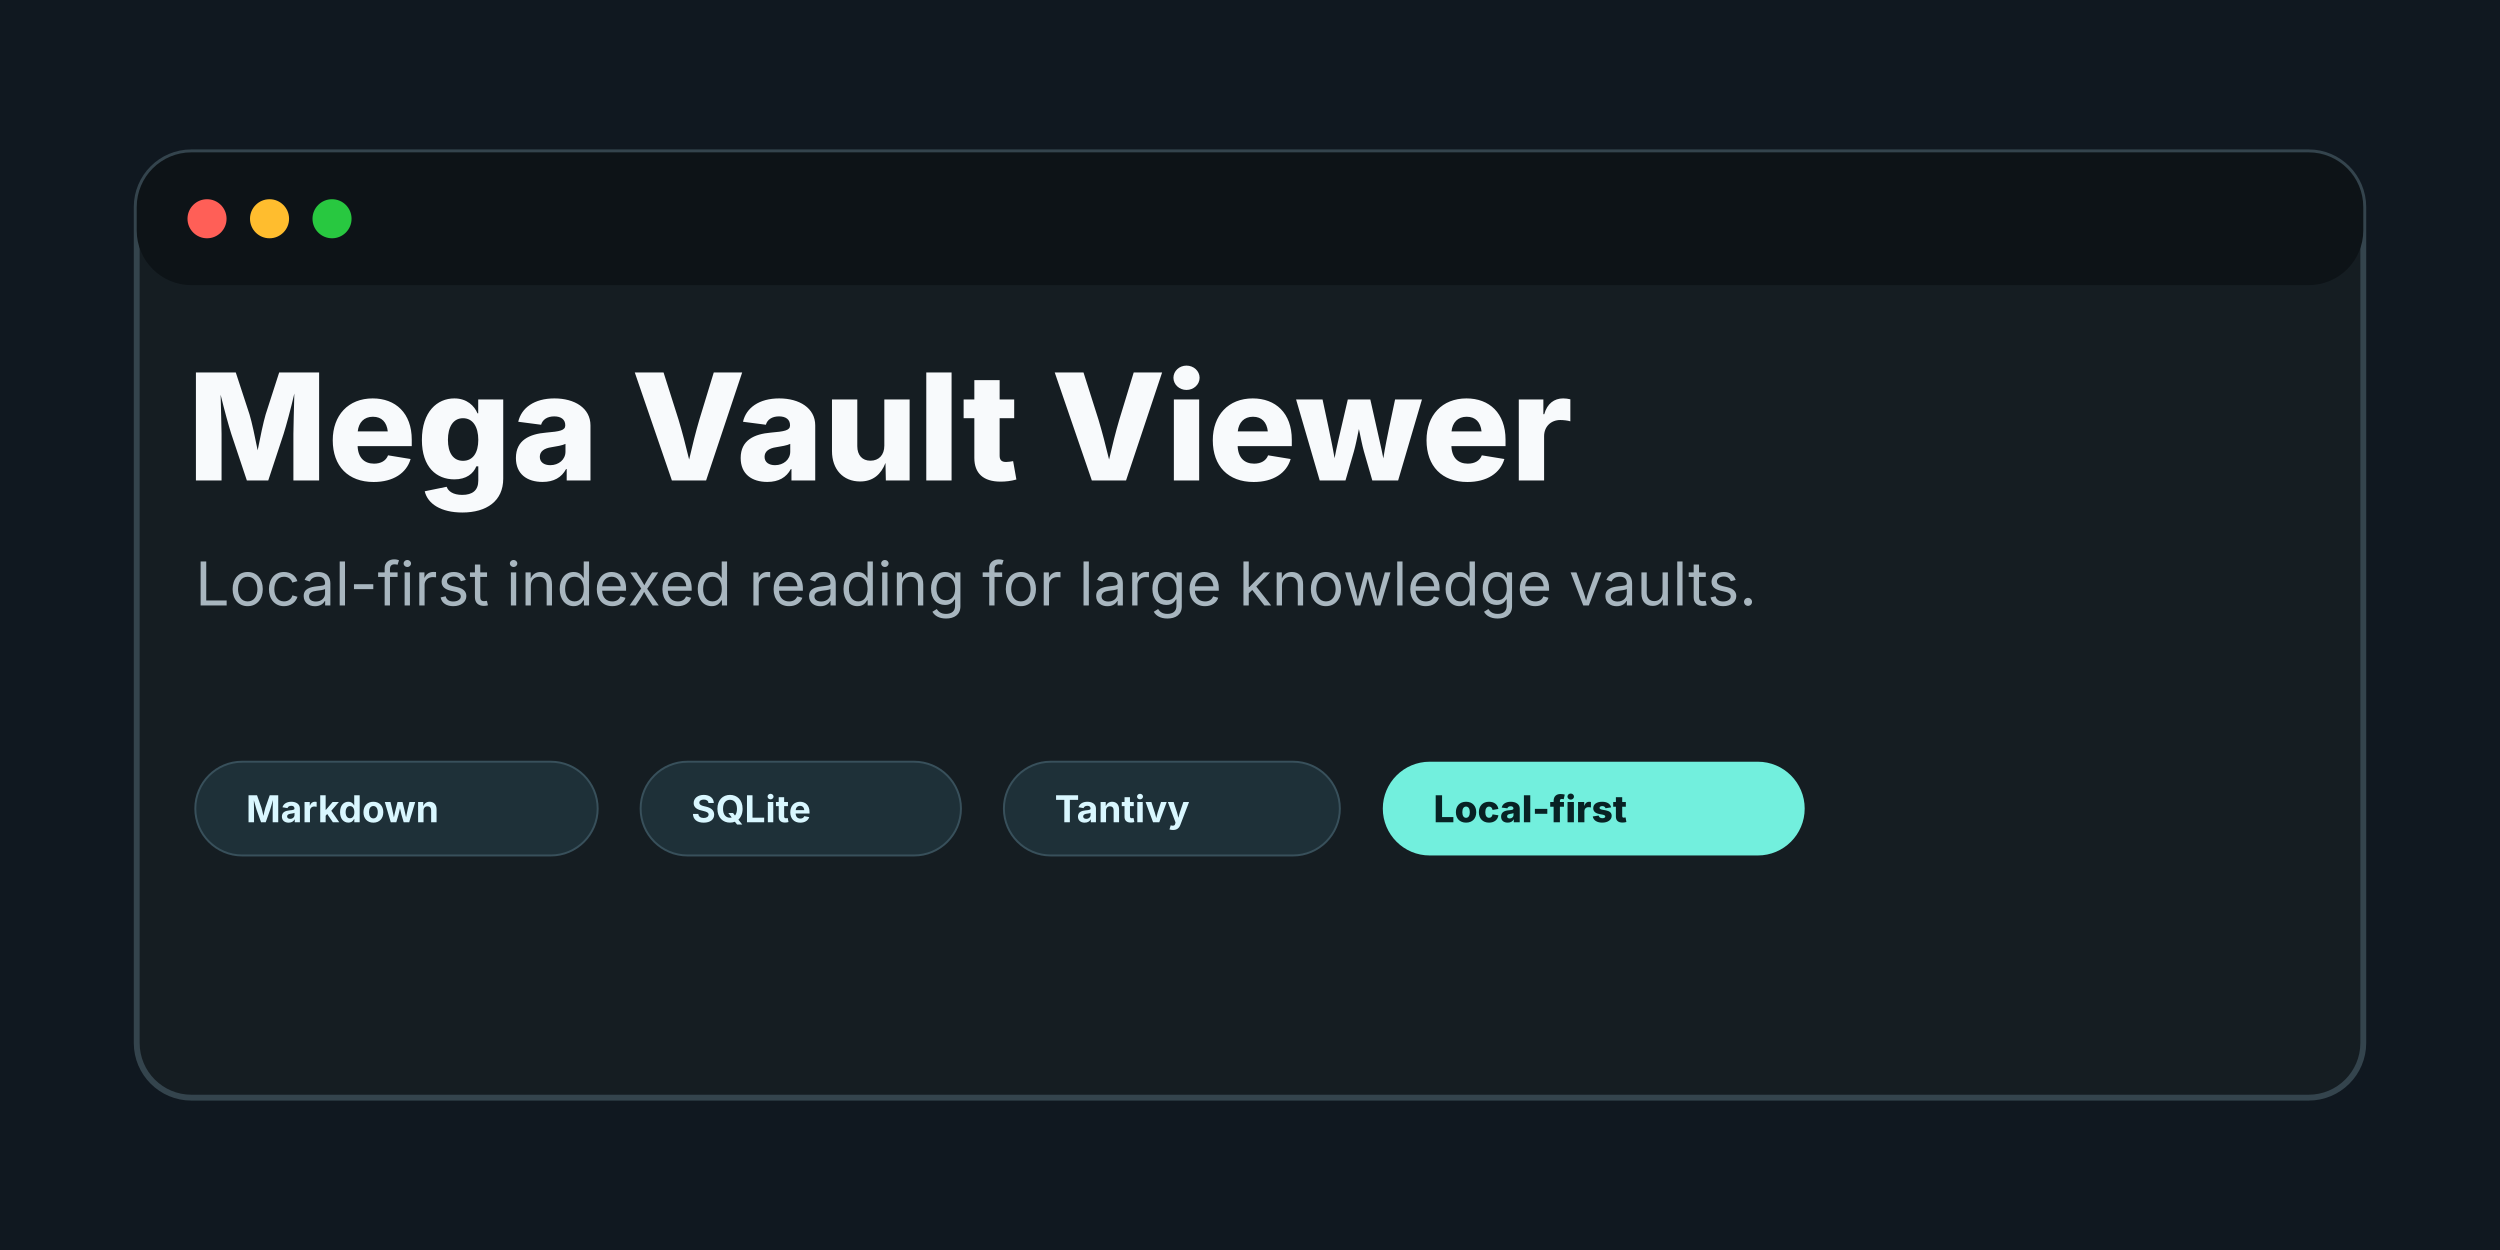
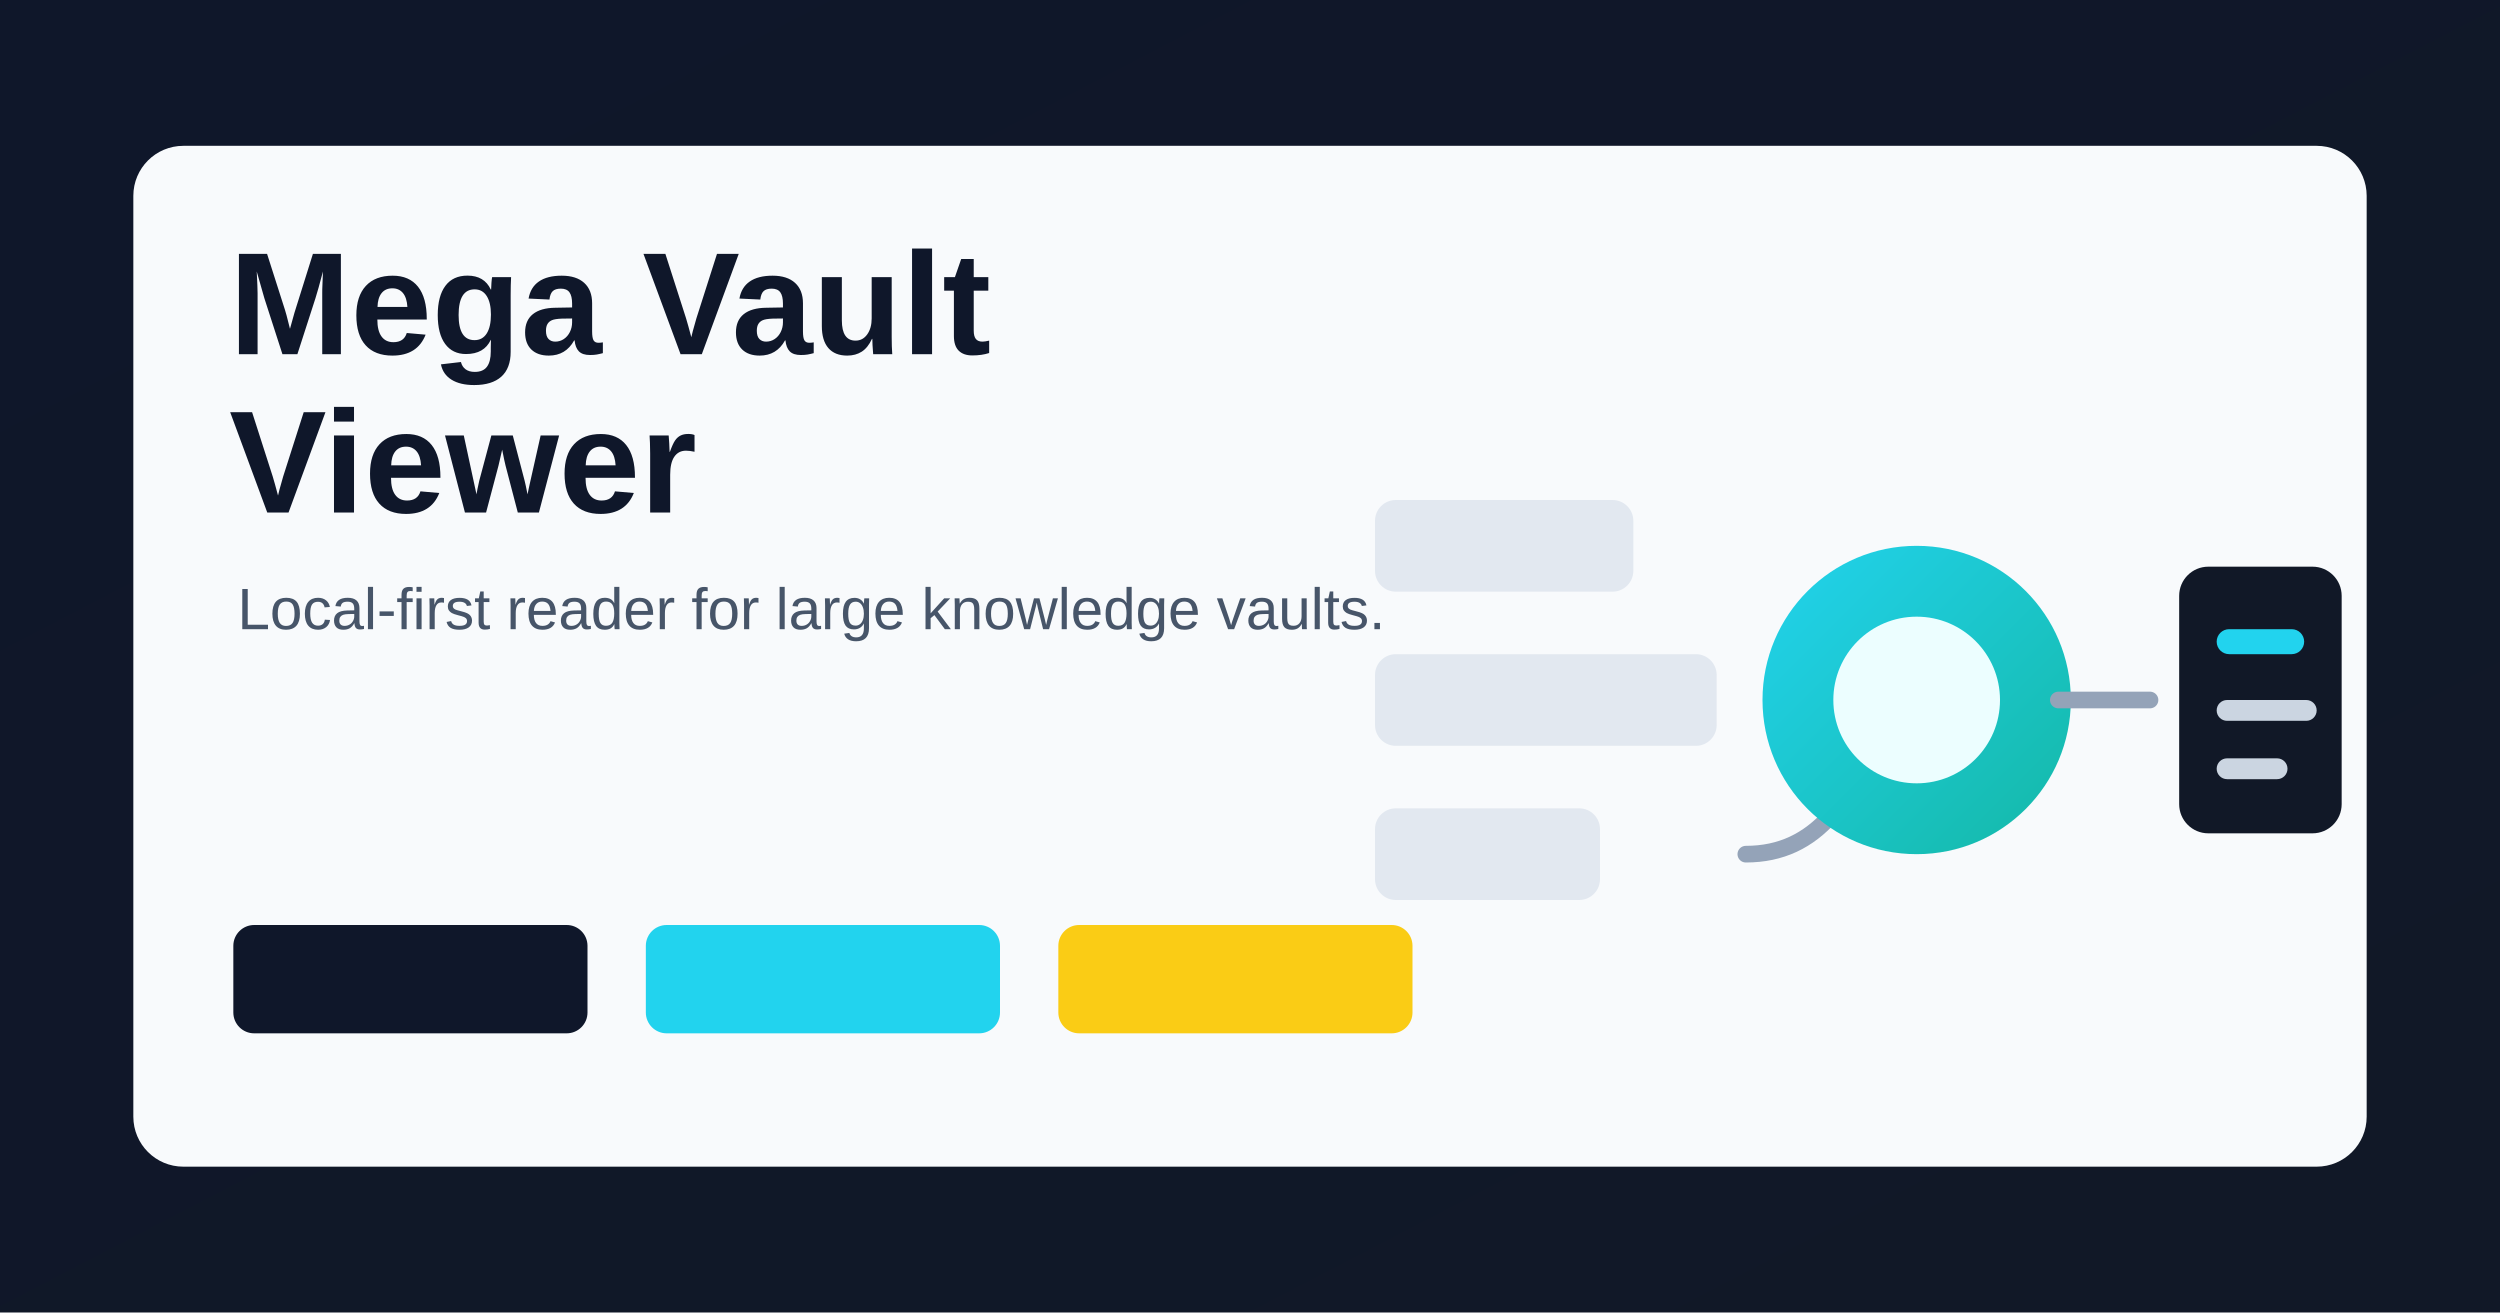
- <svg xmlns="http://www.w3.org/2000/svg" width="1280" height="640" viewBox="0 0 1280 640" role="img" aria-labelledby="title desc">
-   <rect width="1280" height="640" fill="#101820" />
-   <rect x="70" y="78" width="1140" height="484" rx="28" fill="#151d22" stroke="#34444d" stroke-width="3" />
-   <rect x="70" y="78" width="1140" height="68" rx="28" fill="#0d1317" />
-   <circle cx="106" cy="112" r="10" fill="#ff5f57" />
-   <circle cx="138" cy="112" r="10" fill="#ffbd2e" />
-   <circle cx="170" cy="112" r="10" fill="#28c840" />
-   <text x="96" y="246" fill="#f8fafc" font-family="Inter, ui-sans-serif, system-ui, -apple-system, BlinkMacSystemFont, 'Segoe UI', sans-serif" font-size="76" font-weight="780">Mega Vault Viewer</text>
-   <text x="100" y="310" fill="#a8b6bf" font-family="Inter, ui-sans-serif, system-ui, -apple-system, BlinkMacSystemFont, 'Segoe UI', sans-serif" font-size="31">Local-first indexed reading for large knowledge vaults.</text>
-   <g transform="translate(100 390)">
-     <rect width="206" height="48" rx="24" fill="#1e3038" stroke="#38505b" />
-     <text x="26" y="31" fill="#d9f7ff" font-family="Inter, ui-sans-serif, system-ui, -apple-system, BlinkMacSystemFont, 'Segoe UI', sans-serif" font-size="19" font-weight="700">Markdown</text>
-     <rect x="228" width="164" height="48" rx="24" fill="#1e3038" stroke="#38505b" />
-     <text x="254" y="31" fill="#d9f7ff" font-family="Inter, ui-sans-serif, system-ui, -apple-system, BlinkMacSystemFont, 'Segoe UI', sans-serif" font-size="19" font-weight="700">SQLite</text>
-     <rect x="414" width="172" height="48" rx="24" fill="#1e3038" stroke="#38505b" />
-     <text x="440" y="31" fill="#d9f7ff" font-family="Inter, ui-sans-serif, system-ui, -apple-system, BlinkMacSystemFont, 'Segoe UI', sans-serif" font-size="19" font-weight="700">Tantivy</text>
-     <rect x="608" width="216" height="48" rx="24" fill="#72efdd" />
-     <text x="634" y="31" fill="#082224" font-family="Inter, ui-sans-serif, system-ui, -apple-system, BlinkMacSystemFont, 'Segoe UI', sans-serif" font-size="19" font-weight="800">Local-first</text>
+ <svg xmlns="http://www.w3.org/2000/svg" width="1200" height="630" viewBox="0 0 1200 630" role="img" aria-labelledby="title desc" shape-rendering="geometricPrecision">
+   <defs>
+     <linearGradient id="background" x1="0" x2="1" y1="0" y2="1">
+       <stop offset="0" stop-color="#0f172a" />
+       <stop offset="1" stop-color="#111827" />
+     </linearGradient>
+     <linearGradient id="index" x1="0" x2="1" y1="0" y2="1">
+       <stop offset="0" stop-color="#22d3ee" />
+       <stop offset="1" stop-color="#14b8a6" />
+     </linearGradient>
+   </defs>
+   <rect width="1200" height="630" fill="url(#background)" />
+   <rect x="64" y="70" width="1072" height="490" rx="24" fill="#f8fafc" />
+   <text x="110" y="170" fill="#0f172a" font-family="Arial, Helvetica, sans-serif" font-size="70" font-weight="700">Mega Vault</text>
+   <text x="110" y="246" fill="#0f172a" font-family="Arial, Helvetica, sans-serif" font-size="70" font-weight="700">Viewer</text>
+   <text x="114" y="302" fill="#475569" font-family="Arial, Helvetica, sans-serif" font-size="28">Local-first reader for large knowledge vaults.</text>
+   <g transform="translate(112 444)">
+     <rect width="170" height="52" rx="10" fill="#0f172a" />
+     <rect x="198" width="170" height="52" rx="10" fill="#22d3ee" />
+     <rect x="396" width="170" height="52" rx="10" fill="#facc15" />
+   </g>
+   <g transform="translate(660 156)">
+     <rect x="0" y="84" width="124" height="44" rx="10" fill="#e2e8f0" />
+     <rect x="0" y="158" width="164" height="44" rx="10" fill="#e2e8f0" />
+     <rect x="0" y="232" width="108" height="44" rx="10" fill="#e2e8f0" />
+     <path d="M178 254c34 0 52-26 68-70" fill="none" stroke="#94a3b8" stroke-width="8" stroke-linecap="round" />
+     <circle cx="260" cy="180" r="74" fill="url(#index)" />
+     <circle cx="260" cy="180" r="40" fill="#ecfeff" />
+     <path d="M328 180h44" stroke="#94a3b8" stroke-width="8" stroke-linecap="round" />
+     <rect x="386" y="116" width="78" height="128" rx="14" fill="#111827" />
+     <rect x="404" y="146" width="42" height="12" rx="6" fill="#22d3ee" />
+     <rect x="404" y="180" width="48" height="10" rx="5" fill="#cbd5e1" />
+     <rect x="404" y="208" width="34" height="10" rx="5" fill="#cbd5e1" />
  </g>
</svg>
